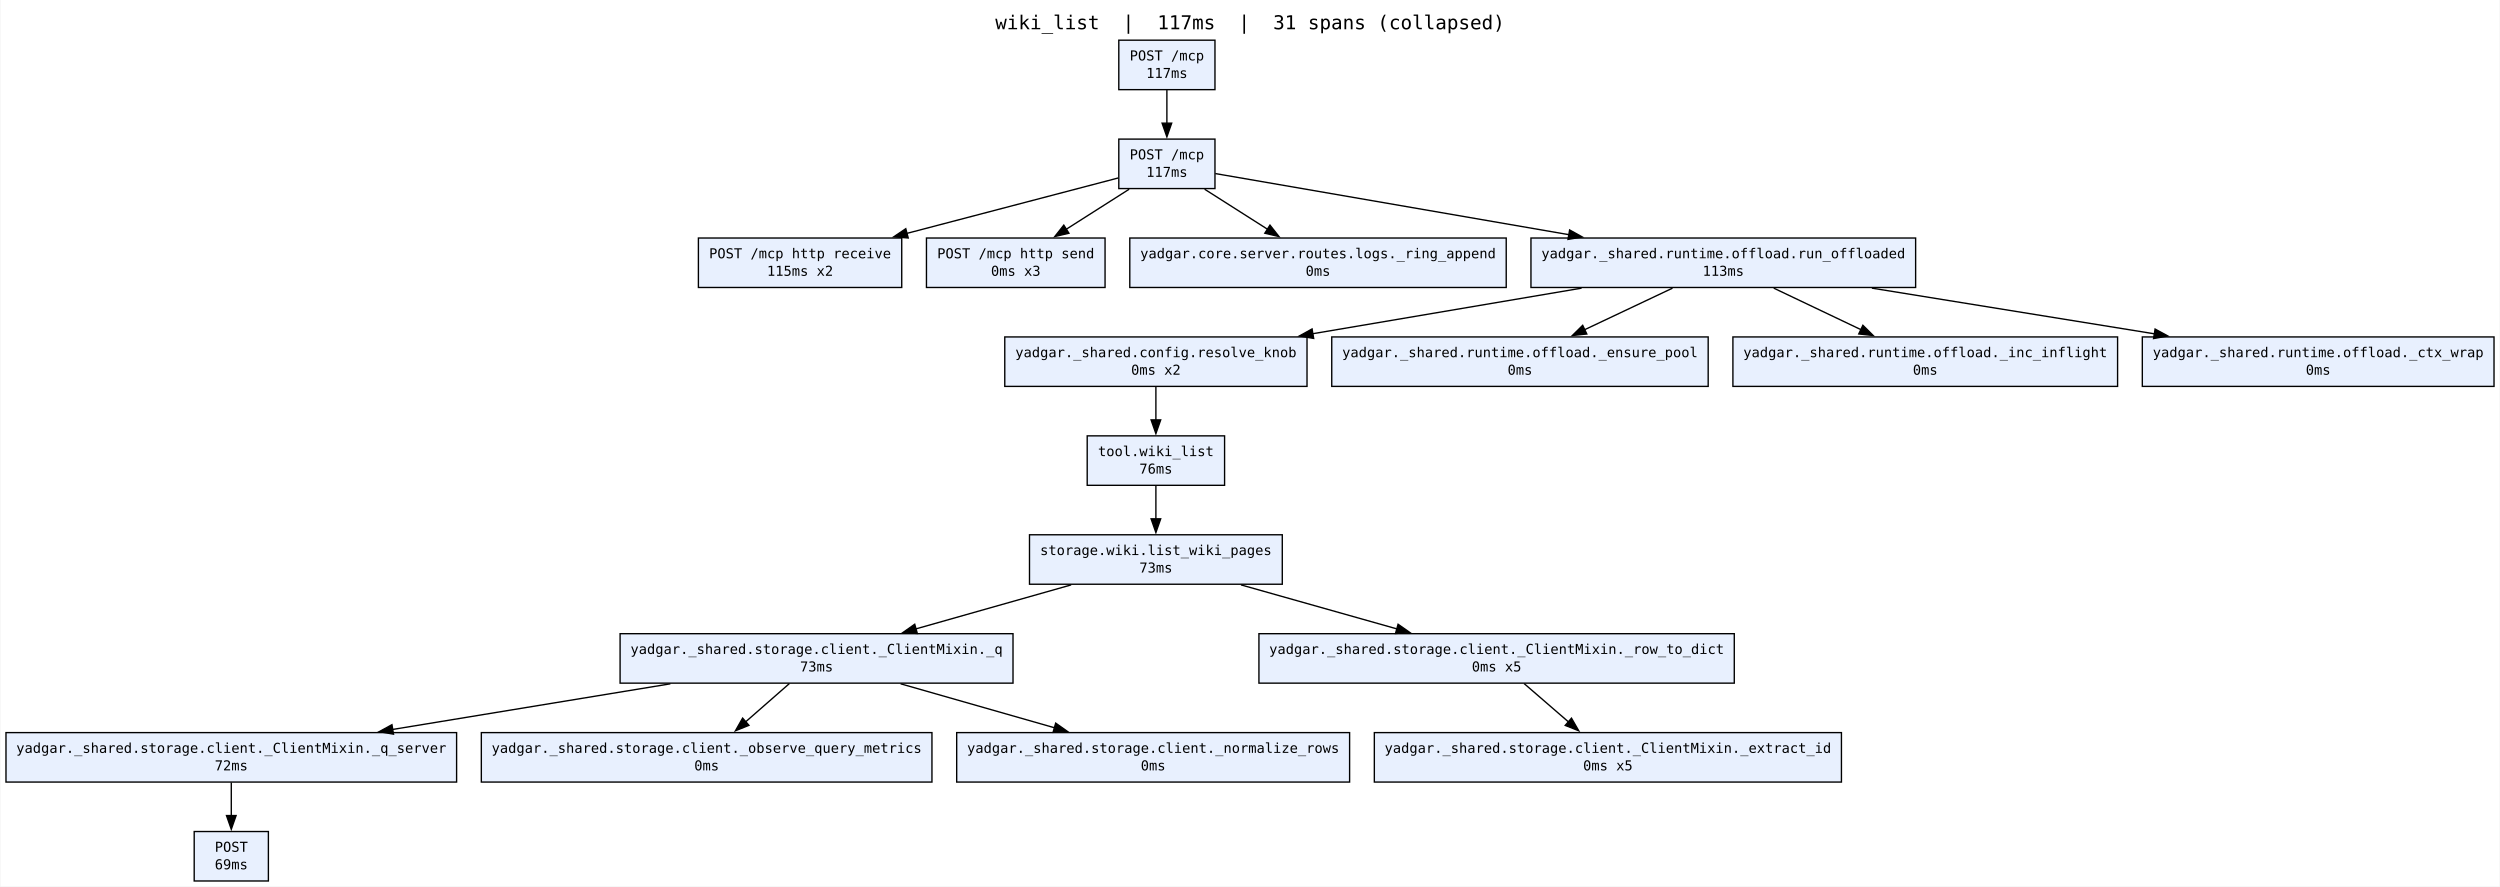
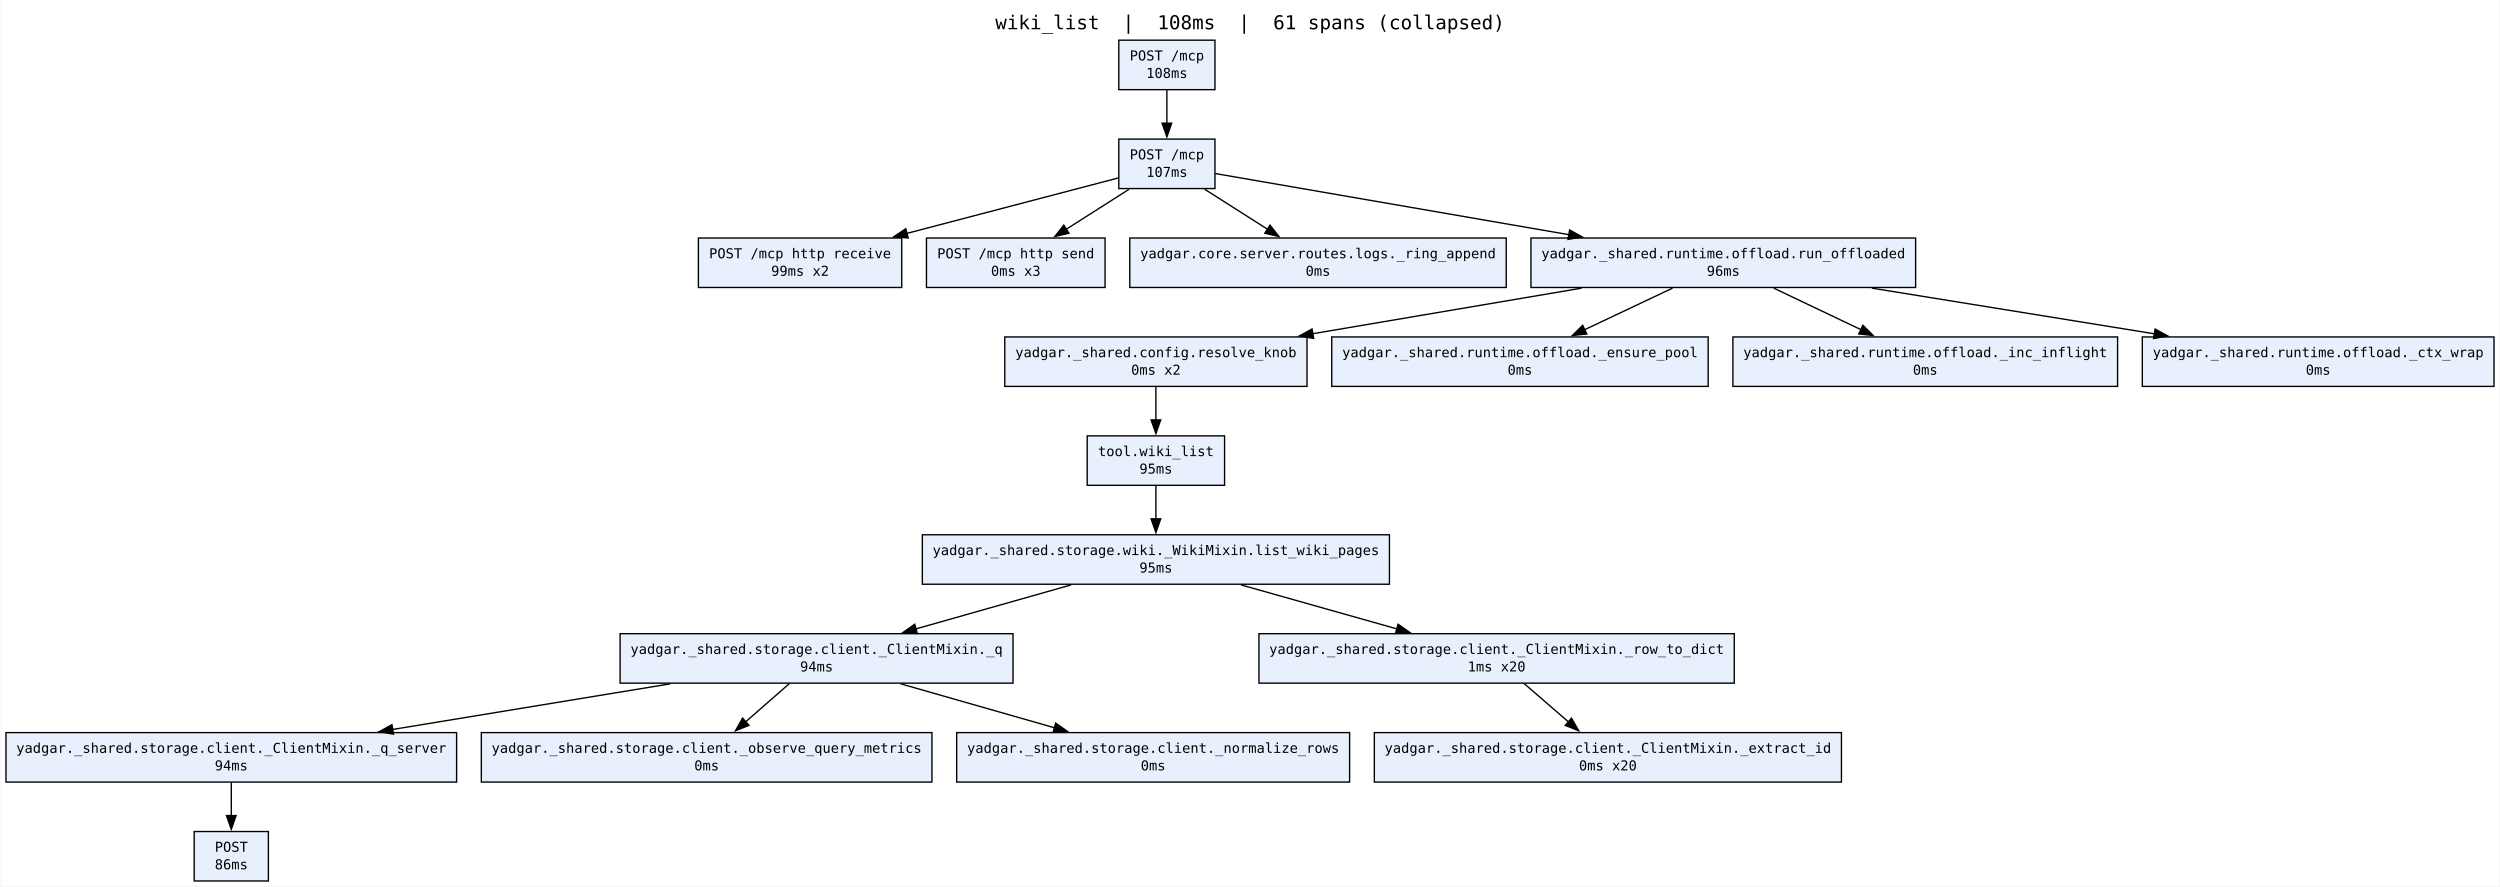
<svg xmlns="http://www.w3.org/2000/svg" width="1819pt" height="645pt" viewBox="0.00 0.00 1819.00 645.25">
  <g id="graph0" class="graph" transform="scale(1 1) rotate(0) translate(4 641.25)">
    <polygon fill="white" stroke="none" points="-4,4 -4,-641.25 1815,-641.25 1815,4 -4,4" />
-     <text text-anchor="middle" x="905.5" y="-619.95" font-family="monospace" font-size="14.00">wiki_list  |  117ms  |  31 spans (collapsed)</text>
+     <text text-anchor="middle" x="905.5" y="-619.95" font-family="monospace" font-size="14.00">wiki_list  |  108ms  |  61 spans (collapsed)</text>
    <g id="node1" class="node">
      <polygon fill="#e8f0fe" stroke="black" points="880,-612 810,-612 810,-576 880,-576 880,-612" />
      <text text-anchor="middle" x="845" y="-597.25" font-family="monospace" font-size="10.00">POST /mcp</text>
-       <text text-anchor="middle" x="845" y="-584.5" font-family="monospace" font-size="10.00">117ms</text>
+       <text text-anchor="middle" x="845" y="-584.5" font-family="monospace" font-size="10.00">108ms</text>
    </g>
    <g id="node2" class="node">
      <polygon fill="#e8f0fe" stroke="black" points="880,-540 810,-540 810,-504 880,-504 880,-540" />
      <text text-anchor="middle" x="845" y="-525.25" font-family="monospace" font-size="10.00">POST /mcp</text>
-       <text text-anchor="middle" x="845" y="-512.5" font-family="monospace" font-size="10.00">117ms</text>
+       <text text-anchor="middle" x="845" y="-512.5" font-family="monospace" font-size="10.00">107ms</text>
    </g>
-     <g id="edge6" class="edge">
+     <g id="edge1" class="edge">
      <path fill="none" stroke="black" d="M845,-575.7C845,-568.41 845,-559.73 845,-551.54" />
      <polygon fill="black" stroke="black" points="848.5,-551.62 845,-541.62 841.5,-551.62 848.5,-551.62" />
    </g>
    <g id="node3" class="node">
      <polygon fill="#e8f0fe" stroke="black" points="652,-468 504,-468 504,-432 652,-432 652,-468" />
      <text text-anchor="middle" x="578" y="-453.25" font-family="monospace" font-size="10.00">POST /mcp http receive</text>
-       <text text-anchor="middle" x="578" y="-440.5" font-family="monospace" font-size="10.00">115ms x2</text>
+       <text text-anchor="middle" x="578" y="-440.5" font-family="monospace" font-size="10.00">99ms x2</text>
    </g>
-     <g id="edge10" class="edge">
+     <g id="edge2" class="edge">
      <path fill="none" stroke="black" d="M809.54,-511.7C770.49,-501.47 706.49,-484.69 655.67,-471.36" />
      <polygon fill="black" stroke="black" points="656.73,-468.02 646.17,-468.87 654.95,-474.79 656.73,-468.02" />
    </g>
    <g id="node4" class="node">
      <polygon fill="#e8f0fe" stroke="black" points="800,-468 670,-468 670,-432 800,-432 800,-468" />
      <text text-anchor="middle" x="735" y="-453.25" font-family="monospace" font-size="10.00">POST /mcp http send</text>
      <text text-anchor="middle" x="735" y="-440.5" font-family="monospace" font-size="10.00">0ms x3</text>
    </g>
-     <g id="edge11" class="edge">
+     <g id="edge6" class="edge">
      <path fill="none" stroke="black" d="M817.53,-503.52C803.64,-494.68 786.6,-483.84 771.62,-474.3" />
      <polygon fill="black" stroke="black" points="773.72,-471.49 763.4,-469.07 769.96,-477.39 773.72,-471.49" />
    </g>
    <g id="node5" class="node">
      <polygon fill="#e8f0fe" stroke="black" points="1092,-468 818,-468 818,-432 1092,-432 1092,-468" />
      <text text-anchor="middle" x="955" y="-453.25" font-family="monospace" font-size="10.00">yadgar.core.server.routes.logs._ring_append</text>
      <text text-anchor="middle" x="955" y="-440.5" font-family="monospace" font-size="10.00">0ms</text>
    </g>
-     <g id="edge13" class="edge">
+     <g id="edge15" class="edge">
      <path fill="none" stroke="black" d="M872.47,-503.52C886.36,-494.68 903.4,-483.84 918.38,-474.3" />
      <polygon fill="black" stroke="black" points="920.04,-477.39 926.6,-469.07 916.28,-471.49 920.04,-477.39" />
    </g>
    <g id="node6" class="node">
      <polygon fill="#e8f0fe" stroke="black" points="1390,-468 1110,-468 1110,-432 1390,-432 1390,-468" />
      <text text-anchor="middle" x="1250" y="-453.25" font-family="monospace" font-size="10.00">yadgar._shared.runtime.offload.run_offloaded</text>
-       <text text-anchor="middle" x="1250" y="-440.5" font-family="monospace" font-size="10.00">113ms</text>
+       <text text-anchor="middle" x="1250" y="-440.5" font-family="monospace" font-size="10.00">96ms</text>
    </g>
-     <g id="edge16" class="edge">
+     <g id="edge13" class="edge">
      <path fill="none" stroke="black" d="M880.23,-514.91C937.02,-505.1 1051.16,-485.37 1137.69,-470.41" />
      <polygon fill="black" stroke="black" points="1138.15,-473.88 1147.41,-468.73 1136.96,-466.99 1138.15,-473.88" />
    </g>
    <g id="node7" class="node">
      <polygon fill="#e8f0fe" stroke="black" points="947,-396 727,-396 727,-360 947,-360 947,-396" />
      <text text-anchor="middle" x="837" y="-381.25" font-family="monospace" font-size="10.00">yadgar._shared.config.resolve_knob</text>
      <text text-anchor="middle" x="837" y="-368.5" font-family="monospace" font-size="10.00">0ms x2</text>
    </g>
-     <g id="edge8" class="edge">
+     <g id="edge4" class="edge">
      <path fill="none" stroke="black" d="M1146.85,-431.52C1087.36,-421.43 1012.45,-408.74 951.18,-398.35" />
      <polygon fill="black" stroke="black" points="951.85,-394.92 941.4,-396.7 950.68,-401.82 951.85,-394.92" />
    </g>
    <g id="node8" class="node">
      <polygon fill="#e8f0fe" stroke="black" points="1239,-396 965,-396 965,-360 1239,-360 1239,-396" />
      <text text-anchor="middle" x="1102" y="-381.25" font-family="monospace" font-size="10.00">yadgar._shared.runtime.offload._ensure_pool</text>
      <text text-anchor="middle" x="1102" y="-368.5" font-family="monospace" font-size="10.00">0ms</text>
    </g>
-     <g id="edge17" class="edge">
+     <g id="edge12" class="edge">
      <path fill="none" stroke="black" d="M1213.04,-431.52C1193.63,-422.34 1169.64,-410.99 1148.93,-401.2" />
      <polygon fill="black" stroke="black" points="1150.65,-398.14 1140.12,-397.03 1147.66,-404.47 1150.65,-398.14" />
    </g>
    <g id="node9" class="node">
      <polygon fill="#e8f0fe" stroke="black" points="1537,-396 1257,-396 1257,-360 1537,-360 1537,-396" />
      <text text-anchor="middle" x="1397" y="-381.25" font-family="monospace" font-size="10.00">yadgar._shared.runtime.offload._inc_inflight</text>
      <text text-anchor="middle" x="1397" y="-368.5" font-family="monospace" font-size="10.00">0ms</text>
    </g>
-     <g id="edge12" class="edge">
+     <g id="edge8" class="edge">
      <path fill="none" stroke="black" d="M1286.72,-431.52C1305.91,-422.38 1329.6,-411.09 1350.11,-401.33" />
      <polygon fill="black" stroke="black" points="1351.61,-404.49 1359.13,-397.03 1348.6,-398.17 1351.61,-404.49" />
    </g>
    <g id="node10" class="node">
      <polygon fill="#e8f0fe" stroke="black" points="1811,-396 1555,-396 1555,-360 1811,-360 1811,-396" />
      <text text-anchor="middle" x="1683" y="-381.25" font-family="monospace" font-size="10.00">yadgar._shared.runtime.offload._ctx_wrap</text>
      <text text-anchor="middle" x="1683" y="-368.5" font-family="monospace" font-size="10.00">0ms</text>
    </g>
    <g id="edge14" class="edge">
      <path fill="none" stroke="black" d="M1358.15,-431.52C1420.78,-421.39 1499.71,-408.63 1564.09,-398.22" />
      <polygon fill="black" stroke="black" points="1564.3,-401.74 1573.61,-396.68 1563.18,-394.82 1564.3,-401.74" />
    </g>
    <g id="node11" class="node">
      <polygon fill="#e8f0fe" stroke="black" points="887,-324 787,-324 787,-288 887,-288 887,-324" />
      <text text-anchor="middle" x="837" y="-309.25" font-family="monospace" font-size="10.00">tool.wiki_list</text>
-       <text text-anchor="middle" x="837" y="-296.5" font-family="monospace" font-size="10.00">76ms</text>
+       <text text-anchor="middle" x="837" y="-296.5" font-family="monospace" font-size="10.00">95ms</text>
    </g>
-     <g id="edge1" class="edge">
+     <g id="edge9" class="edge">
      <path fill="none" stroke="black" d="M837,-359.7C837,-352.41 837,-343.73 837,-335.54" />
      <polygon fill="black" stroke="black" points="840.5,-335.62 837,-325.62 833.5,-335.62 840.5,-335.62" />
    </g>
    <g id="node12" class="node">
-       <polygon fill="#e8f0fe" stroke="black" points="929,-252 745,-252 745,-216 929,-216 929,-252" />
-       <text text-anchor="middle" x="837" y="-237.25" font-family="monospace" font-size="10.00">storage.wiki.list_wiki_pages</text>
-       <text text-anchor="middle" x="837" y="-224.5" font-family="monospace" font-size="10.00">73ms</text>
+       <polygon fill="#e8f0fe" stroke="black" points="1007,-252 667,-252 667,-216 1007,-216 1007,-252" />
+       <text text-anchor="middle" x="837" y="-237.25" font-family="monospace" font-size="10.00">yadgar._shared.storage.wiki._WikiMixin.list_wiki_pages</text>
+       <text text-anchor="middle" x="837" y="-224.5" font-family="monospace" font-size="10.00">95ms</text>
    </g>
-     <g id="edge5" class="edge">
+     <g id="edge17" class="edge">
      <path fill="none" stroke="black" d="M837,-287.7C837,-280.41 837,-271.73 837,-263.54" />
      <polygon fill="black" stroke="black" points="840.5,-263.62 837,-253.62 833.5,-263.62 840.5,-263.62" />
    </g>
    <g id="node13" class="node">
      <polygon fill="#e8f0fe" stroke="black" points="733,-180 447,-180 447,-144 733,-144 733,-180" />
      <text text-anchor="middle" x="590" y="-165.25" font-family="monospace" font-size="10.00">yadgar._shared.storage.client._ClientMixin._q</text>
-       <text text-anchor="middle" x="590" y="-152.5" font-family="monospace" font-size="10.00">73ms</text>
+       <text text-anchor="middle" x="590" y="-152.5" font-family="monospace" font-size="10.00">94ms</text>
    </g>
-     <g id="edge9" class="edge">
+     <g id="edge7" class="edge">
      <path fill="none" stroke="black" d="M775.31,-215.52C740.99,-205.79 698.1,-193.64 662.22,-183.47" />
      <polygon fill="black" stroke="black" points="663.36,-180.15 652.79,-180.79 661.46,-186.89 663.36,-180.15" />
    </g>
    <g id="node14" class="node">
      <polygon fill="#e8f0fe" stroke="black" points="1258,-180 912,-180 912,-144 1258,-144 1258,-180" />
      <text text-anchor="middle" x="1085" y="-165.25" font-family="monospace" font-size="10.00">yadgar._shared.storage.client._ClientMixin._row_to_dict</text>
-       <text text-anchor="middle" x="1085" y="-152.5" font-family="monospace" font-size="10.00">0ms x5</text>
+       <text text-anchor="middle" x="1085" y="-152.5" font-family="monospace" font-size="10.00">1ms x20</text>
    </g>
-     <g id="edge2" class="edge">
+     <g id="edge18" class="edge">
      <path fill="none" stroke="black" d="M898.94,-215.52C933.4,-205.79 976.46,-193.64 1012.48,-183.47" />
      <polygon fill="black" stroke="black" points="1013.29,-186.88 1021.96,-180.79 1011.39,-180.14 1013.29,-186.88" />
    </g>
    <g id="node15" class="node">
      <polygon fill="#e8f0fe" stroke="black" points="328,-108 0,-108 0,-72 328,-72 328,-108" />
      <text text-anchor="middle" x="164" y="-93.25" font-family="monospace" font-size="10.00">yadgar._shared.storage.client._ClientMixin._q_server</text>
-       <text text-anchor="middle" x="164" y="-80.5" font-family="monospace" font-size="10.00">72ms</text>
+       <text text-anchor="middle" x="164" y="-80.5" font-family="monospace" font-size="10.00">94ms</text>
    </g>
-     <g id="edge4" class="edge">
+     <g id="edge10" class="edge">
      <path fill="none" stroke="black" d="M483.6,-143.52C422.11,-133.41 344.65,-120.68 281.38,-110.29" />
      <polygon fill="black" stroke="black" points="282.08,-106.86 271.64,-108.69 280.94,-113.76 282.08,-106.86" />
    </g>
    <g id="node16" class="node">
      <polygon fill="#e8f0fe" stroke="black" points="674,-108 346,-108 346,-72 674,-72 674,-108" />
      <text text-anchor="middle" x="510" y="-93.25" font-family="monospace" font-size="10.00">yadgar._shared.storage.client._observe_query_metrics</text>
      <text text-anchor="middle" x="510" y="-80.5" font-family="monospace" font-size="10.00">0ms</text>
    </g>
-     <g id="edge18" class="edge">
+     <g id="edge11" class="edge">
      <path fill="none" stroke="black" d="M570.22,-143.7C560.61,-135.28 548.88,-125.02 538.33,-115.79" />
      <polygon fill="black" stroke="black" points="540.79,-113.29 530.96,-109.34 536.19,-118.56 540.79,-113.29" />
    </g>
    <g id="node17" class="node">
      <polygon fill="#e8f0fe" stroke="black" points="978,-108 692,-108 692,-72 978,-72 978,-108" />
      <text text-anchor="middle" x="835" y="-93.25" font-family="monospace" font-size="10.00">yadgar._shared.storage.client._normalize_rows</text>
      <text text-anchor="middle" x="835" y="-80.5" font-family="monospace" font-size="10.00">0ms</text>
    </g>
    <g id="edge3" class="edge">
      <path fill="none" stroke="black" d="M651.19,-143.52C685.23,-133.79 727.78,-121.64 763.36,-111.47" />
      <polygon fill="black" stroke="black" points="764.06,-114.91 772.71,-108.8 762.13,-108.18 764.06,-114.91" />
    </g>
    <g id="node18" class="node">
      <polygon fill="#e8f0fe" stroke="black" points="1336,-108 996,-108 996,-72 1336,-72 1336,-108" />
      <text text-anchor="middle" x="1166" y="-93.25" font-family="monospace" font-size="10.00">yadgar._shared.storage.client._ClientMixin._extract_id</text>
-       <text text-anchor="middle" x="1166" y="-80.5" font-family="monospace" font-size="10.00">0ms x5</text>
+       <text text-anchor="middle" x="1166" y="-80.5" font-family="monospace" font-size="10.00">0ms x20</text>
    </g>
-     <g id="edge7" class="edge">
+     <g id="edge16" class="edge">
      <path fill="none" stroke="black" d="M1105.02,-143.7C1114.76,-135.28 1126.64,-125.02 1137.31,-115.79" />
      <polygon fill="black" stroke="black" points="1139.5,-118.52 1144.78,-109.34 1134.93,-113.23 1139.5,-118.52" />
    </g>
    <g id="node19" class="node">
      <polygon fill="#e8f0fe" stroke="black" points="191,-36 137,-36 137,0 191,0 191,-36" />
      <text text-anchor="middle" x="164" y="-21.25" font-family="monospace" font-size="10.00">POST</text>
-       <text text-anchor="middle" x="164" y="-8.5" font-family="monospace" font-size="10.00">69ms</text>
+       <text text-anchor="middle" x="164" y="-8.5" font-family="monospace" font-size="10.00">86ms</text>
    </g>
-     <g id="edge15" class="edge">
+     <g id="edge5" class="edge">
      <path fill="none" stroke="black" d="M164,-71.7C164,-64.41 164,-55.73 164,-47.54" />
      <polygon fill="black" stroke="black" points="167.5,-47.62 164,-37.62 160.5,-47.62 167.5,-47.62" />
    </g>
  </g>
</svg>
